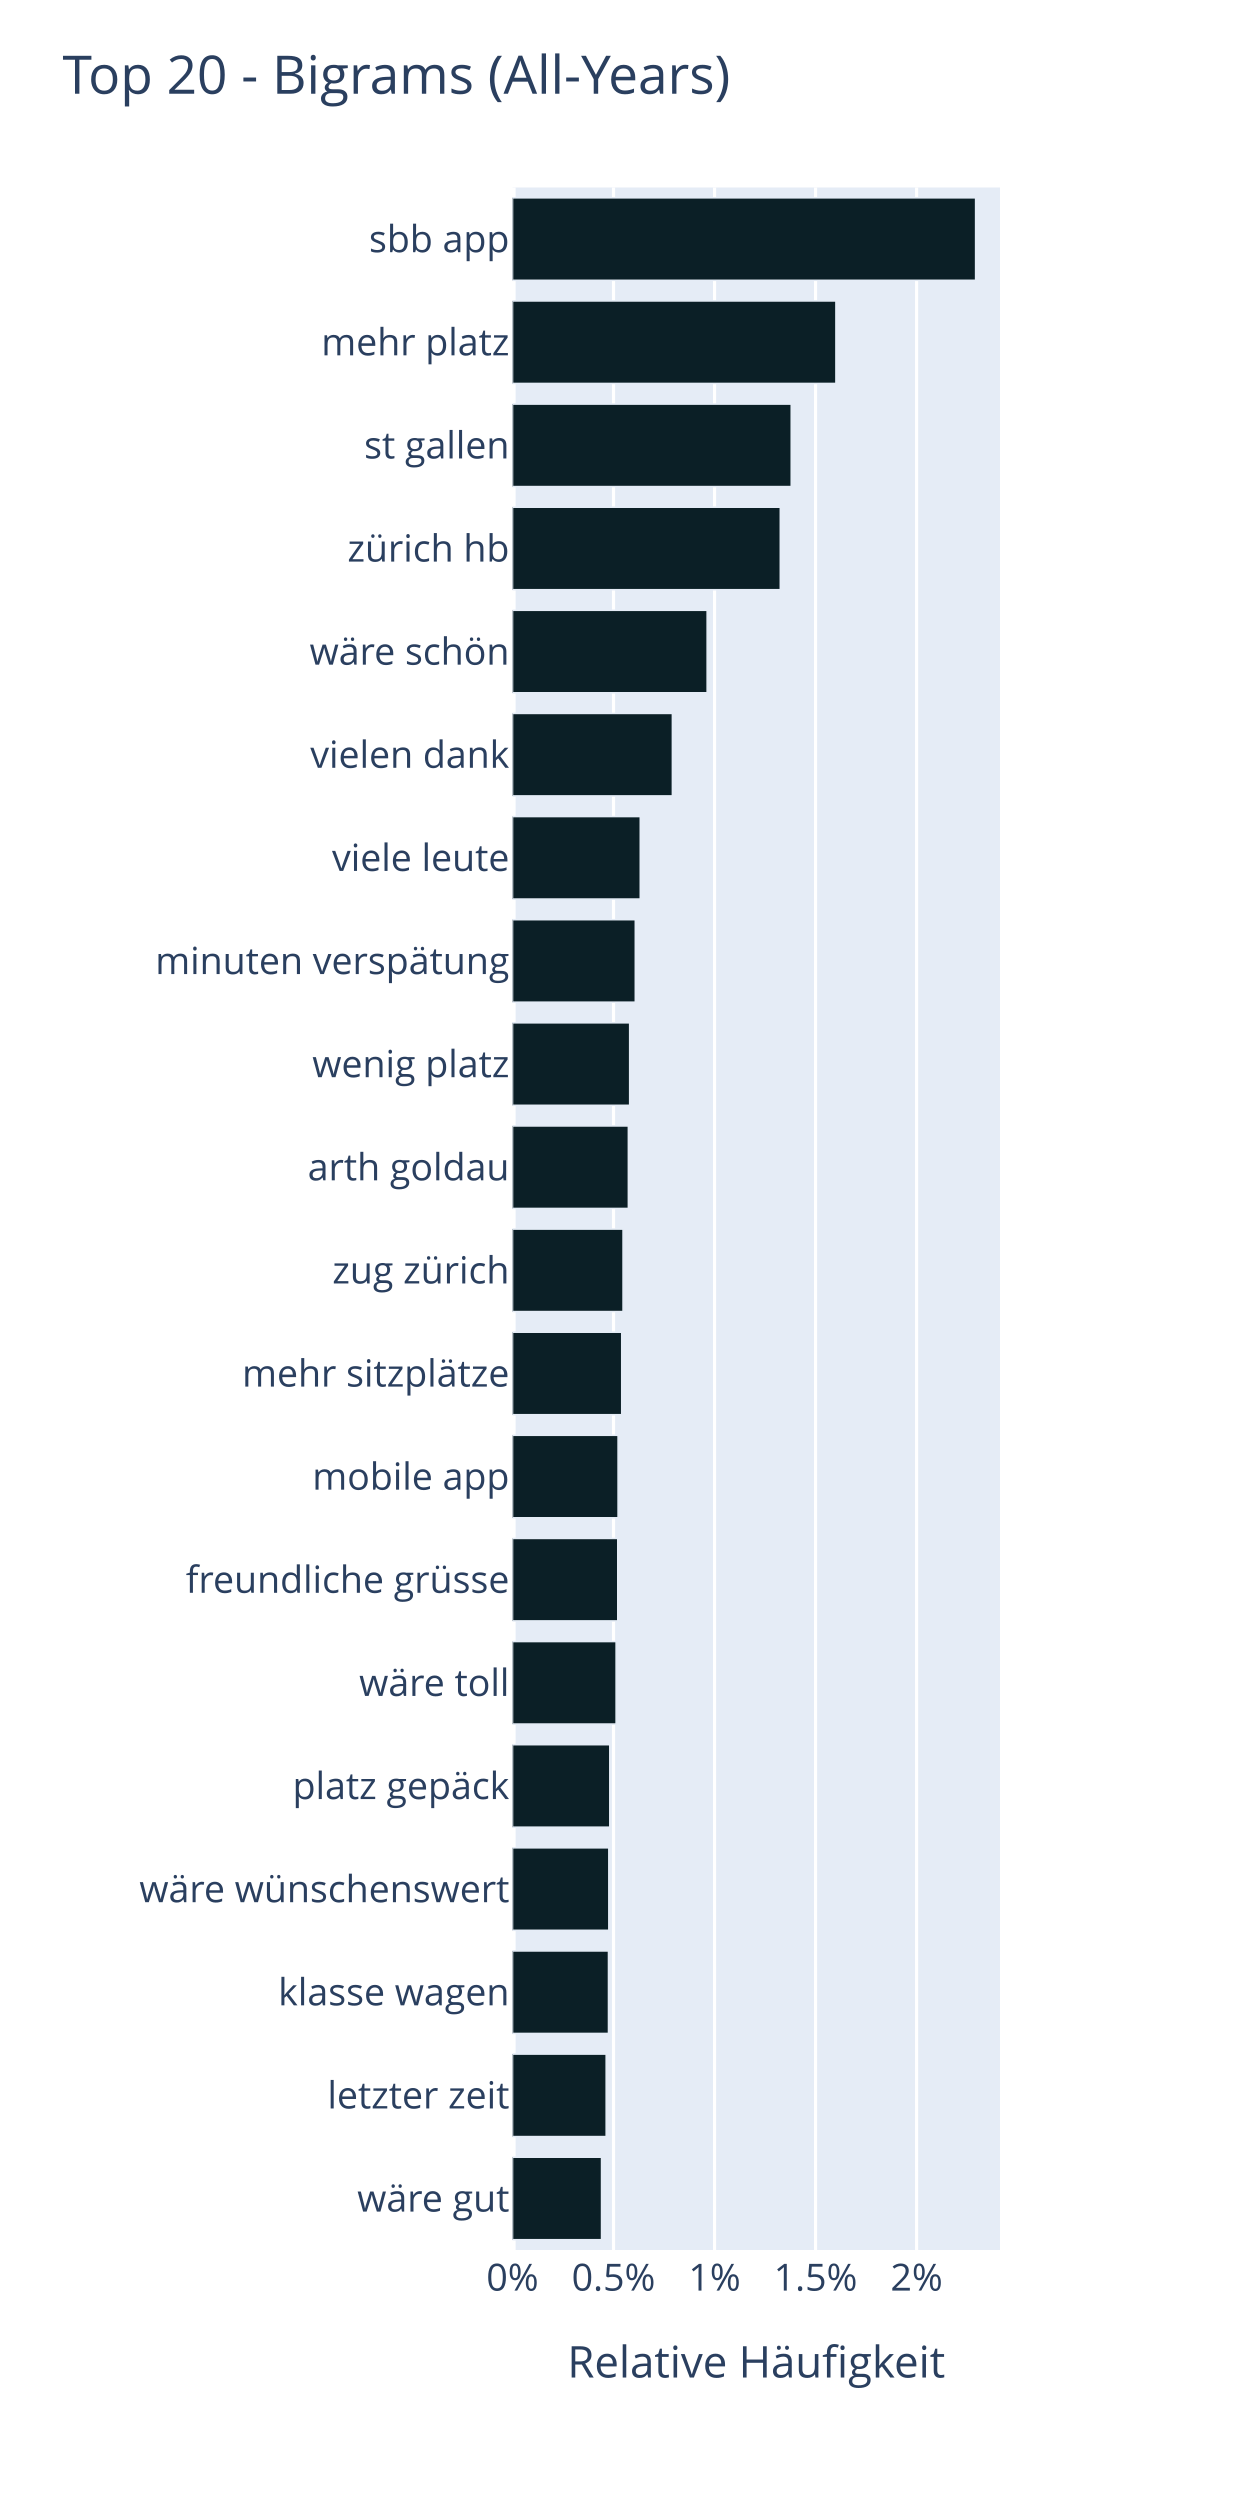
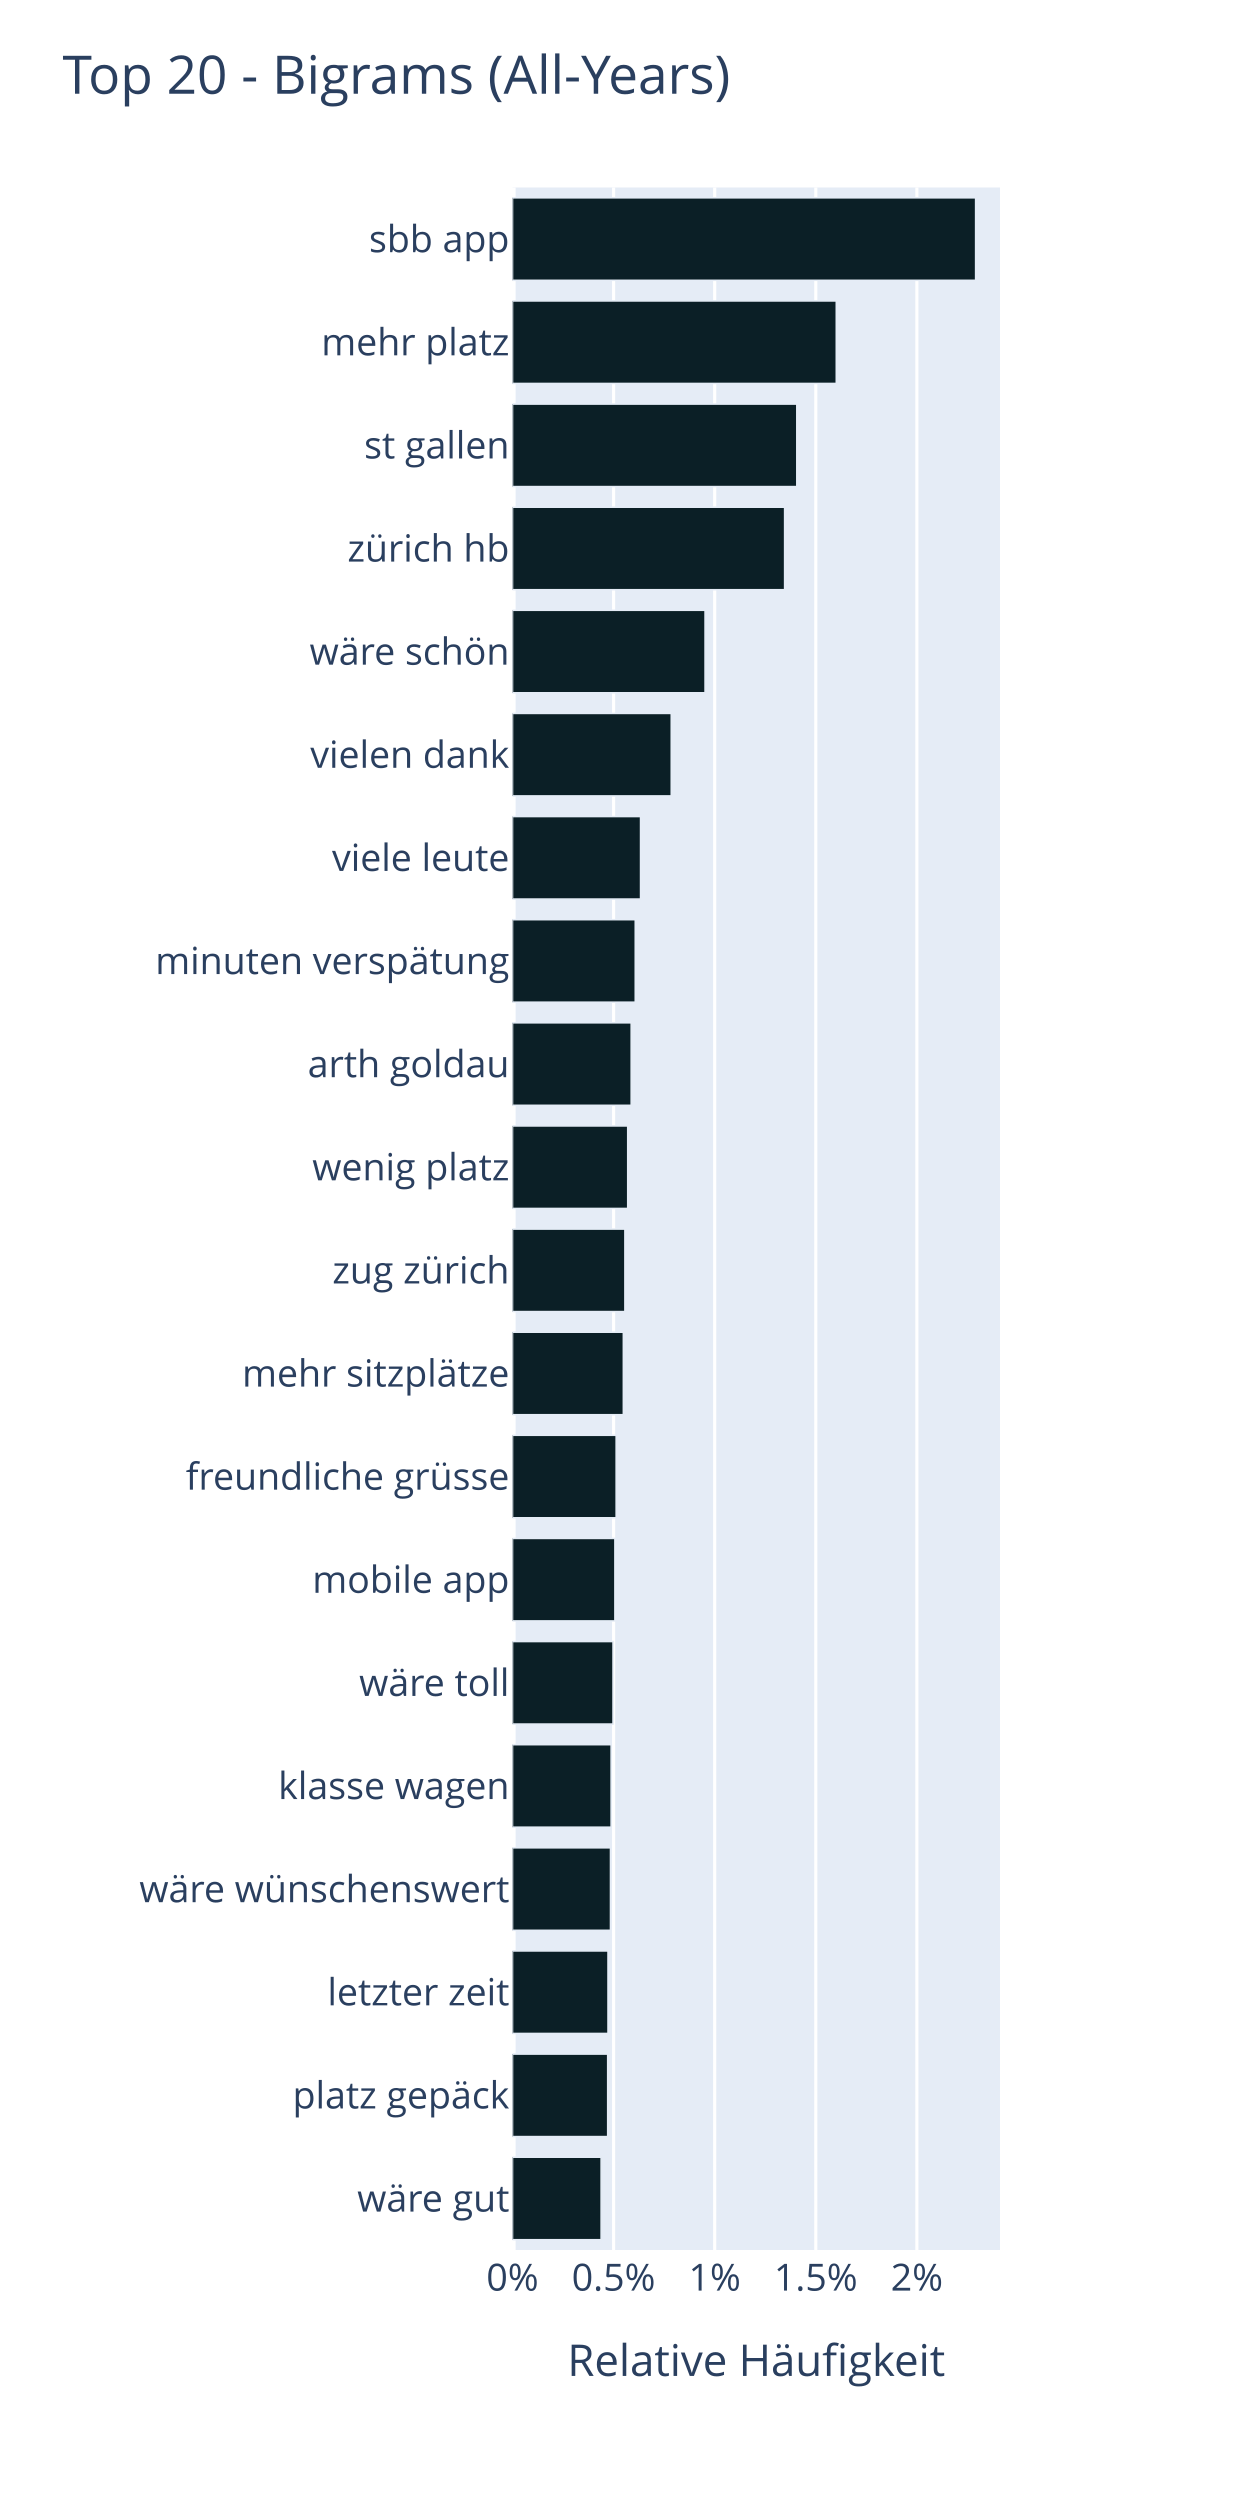
<svg xmlns="http://www.w3.org/2000/svg" class="main-svg" width="400" height="800" style="" viewBox="0 0 400 800">
  <rect x="0" y="0" width="400" height="800" style="fill: rgb(255, 255, 255); fill-opacity: 1;" />
-   <defs id="defs-576dbc">
+   <defs id="defs-42ab60">
    <g class="clips">
-       <clipPath id="clip576dbcxyplot" class="plotclip">
+       <clipPath id="clip42ab60xyplot" class="plotclip">
        <rect width="156" height="660" />
      </clipPath>
-       <clipPath class="axesclip" id="clip576dbcx">
+       <clipPath class="axesclip" id="clip42ab60x">
        <rect x="164" y="0" width="156" height="800" />
      </clipPath>
-       <clipPath class="axesclip" id="clip576dbcy">
+       <clipPath class="axesclip" id="clip42ab60y">
        <rect x="0" y="60" width="400" height="660" />
      </clipPath>
-       <clipPath class="axesclip" id="clip576dbcxy">
+       <clipPath class="axesclip" id="clip42ab60xy">
        <rect x="164" y="60" width="156" height="660" />
      </clipPath>
    </g>
    <g class="gradients" />
    <g class="patterns" />
  </defs>
  <g class="bglayer">
    <rect class="bg" x="164" y="60" width="156" height="660" style="fill: rgb(229, 236, 246); fill-opacity: 1; stroke-width: 0;" />
  </g>
  <g class="layer-below">
    <g class="imagelayer" />
    <g class="shapelayer" />
  </g>
  <g class="cartesianlayer">
    <g class="subplot xy">
      <g class="layer-subplot">
        <g class="shapelayer" />
        <g class="imagelayer" />
      </g>
      <g class="minor-gridlayer">
        <g class="x" />
        <g class="y" />
      </g>
      <g class="gridlayer">
        <g class="x">
-           <path class="xgrid crisp" transform="translate(196.33,0)" d="M0,60v660" style="stroke: rgb(255, 255, 255); stroke-opacity: 1; stroke-width: 1px;" />
-           <path class="xgrid crisp" transform="translate(228.66,0)" d="M0,60v660" style="stroke: rgb(255, 255, 255); stroke-opacity: 1; stroke-width: 1px;" />
-           <path class="xgrid crisp" transform="translate(260.98,0)" d="M0,60v660" style="stroke: rgb(255, 255, 255); stroke-opacity: 1; stroke-width: 1px;" />
-           <path class="xgrid crisp" transform="translate(293.31,0)" d="M0,60v660" style="stroke: rgb(255, 255, 255); stroke-opacity: 1; stroke-width: 1px;" />
+           <path class="xgrid crisp" transform="translate(196.35,0)" d="M0,60v660" style="stroke: rgb(255, 255, 255); stroke-opacity: 1; stroke-width: 1px;" />
+           <path class="xgrid crisp" transform="translate(228.7,0)" d="M0,60v660" style="stroke: rgb(255, 255, 255); stroke-opacity: 1; stroke-width: 1px;" />
+           <path class="xgrid crisp" transform="translate(261.05,0)" d="M0,60v660" style="stroke: rgb(255, 255, 255); stroke-opacity: 1; stroke-width: 1px;" />
+           <path class="xgrid crisp" transform="translate(293.4,0)" d="M0,60v660" style="stroke: rgb(255, 255, 255); stroke-opacity: 1; stroke-width: 1px;" />
        </g>
        <g class="y" />
      </g>
      <g class="zerolinelayer">
        <path class="xzl zl crisp" transform="translate(164,0)" d="M0,60v660" style="stroke: rgb(255, 255, 255); stroke-opacity: 1; stroke-width: 2px;" />
      </g>
      <path class="xlines-below" />
      <path class="ylines-below" />
      <g class="overlines-below" />
      <g class="xaxislayer-below" />
      <g class="yaxislayer-below" />
      <g class="overaxes-below" />
-       <g class="plot" transform="translate(164,60)" clip-path="url(#clip576dbcxyplot)">
+       <g class="plot" transform="translate(164,60)" clip-path="url(#clip42ab60xyplot)">
        <g class="barlayer mlayer">
          <g class="trace bars" style="opacity: 1;">
            <g class="points">
              <g class="point">
-                 <path d="M0,656.7V630.3H28.5V656.7Z" style="vector-effect: non-scaling-stroke; opacity: 1; stroke-width: 0.5px; fill: rgb(11, 31, 38); fill-opacity: 1; stroke: rgb(229, 236, 246); stroke-opacity: 1;" />
-               </g>
-               <g class="point">
-                 <path d="M0,623.7V597.3H29.98V623.7Z" style="vector-effect: non-scaling-stroke; opacity: 1; stroke-width: 0.5px; fill: rgb(11, 31, 38); fill-opacity: 1; stroke: rgb(229, 236, 246); stroke-opacity: 1;" />
-               </g>
-               <g class="point">
-                 <path d="M0,590.7V564.3H30.72V590.7Z" style="vector-effect: non-scaling-stroke; opacity: 1; stroke-width: 0.5px; fill: rgb(11, 31, 38); fill-opacity: 1; stroke: rgb(229, 236, 246); stroke-opacity: 1;" />
-               </g>
-               <g class="point">
-                 <path d="M0,557.7V531.3H30.83V557.7Z" style="vector-effect: non-scaling-stroke; opacity: 1; stroke-width: 0.5px; fill: rgb(11, 31, 38); fill-opacity: 1; stroke: rgb(229, 236, 246); stroke-opacity: 1;" />
-               </g>
-               <g class="point">
-                 <path d="M0,524.7V498.3H31.14V524.7Z" style="vector-effect: non-scaling-stroke; opacity: 1; stroke-width: 0.5px; fill: rgb(11, 31, 38); fill-opacity: 1; stroke: rgb(229, 236, 246); stroke-opacity: 1;" />
-               </g>
-               <g class="point">
-                 <path d="M0,491.7V465.3H33.16V491.7Z" style="vector-effect: non-scaling-stroke; opacity: 1; stroke-width: 0.5px; fill: rgb(11, 31, 38); fill-opacity: 1; stroke: rgb(229, 236, 246); stroke-opacity: 1;" />
-               </g>
-               <g class="point">
-                 <path d="M0,458.7V432.3H33.69V458.7Z" style="vector-effect: non-scaling-stroke; opacity: 1; stroke-width: 0.5px; fill: rgb(11, 31, 38); fill-opacity: 1; stroke: rgb(229, 236, 246); stroke-opacity: 1;" />
-               </g>
-               <g class="point">
-                 <path d="M0,425.7V399.3H33.79V425.7Z" style="vector-effect: non-scaling-stroke; opacity: 1; stroke-width: 0.5px; fill: rgb(11, 31, 38); fill-opacity: 1; stroke: rgb(229, 236, 246); stroke-opacity: 1;" />
-               </g>
-               <g class="point">
-                 <path d="M0,392.7V366.3H34.96V392.7Z" style="vector-effect: non-scaling-stroke; opacity: 1; stroke-width: 0.5px; fill: rgb(11, 31, 38); fill-opacity: 1; stroke: rgb(229, 236, 246); stroke-opacity: 1;" />
-               </g>
-               <g class="point">
-                 <path d="M0,359.7V333.3H35.38V359.7Z" style="vector-effect: non-scaling-stroke; opacity: 1; stroke-width: 0.5px; fill: rgb(11, 31, 38); fill-opacity: 1; stroke: rgb(229, 236, 246); stroke-opacity: 1;" />
-               </g>
-               <g class="point">
-                 <path d="M0,326.7V300.3H37.08V326.7Z" style="vector-effect: non-scaling-stroke; opacity: 1; stroke-width: 0.5px; fill: rgb(11, 31, 38); fill-opacity: 1; stroke: rgb(229, 236, 246); stroke-opacity: 1;" />
-               </g>
-               <g class="point">
-                 <path d="M0,293.7V267.3H37.5V293.7Z" style="vector-effect: non-scaling-stroke; opacity: 1; stroke-width: 0.5px; fill: rgb(11, 31, 38); fill-opacity: 1; stroke: rgb(229, 236, 246); stroke-opacity: 1;" />
-               </g>
-               <g class="point">
-                 <path d="M0,260.7V234.3H39.3V260.7Z" style="vector-effect: non-scaling-stroke; opacity: 1; stroke-width: 0.5px; fill: rgb(11, 31, 38); fill-opacity: 1; stroke: rgb(229, 236, 246); stroke-opacity: 1;" />
-               </g>
-               <g class="point">
-                 <path d="M0,227.7V201.3H40.89V227.7Z" style="vector-effect: non-scaling-stroke; opacity: 1; stroke-width: 0.5px; fill: rgb(11, 31, 38); fill-opacity: 1; stroke: rgb(229, 236, 246); stroke-opacity: 1;" />
-               </g>
-               <g class="point">
-                 <path d="M0,194.7V168.3H51.17V194.7Z" style="vector-effect: non-scaling-stroke; opacity: 1; stroke-width: 0.5px; fill: rgb(11, 31, 38); fill-opacity: 1; stroke: rgb(229, 236, 246); stroke-opacity: 1;" />
-               </g>
-               <g class="point">
-                 <path d="M0,161.7V135.3H62.29V161.7Z" style="vector-effect: non-scaling-stroke; opacity: 1; stroke-width: 0.5px; fill: rgb(11, 31, 38); fill-opacity: 1; stroke: rgb(229, 236, 246); stroke-opacity: 1;" />
-               </g>
-               <g class="point">
-                 <path d="M0,128.7V102.3H85.7V128.7Z" style="vector-effect: non-scaling-stroke; opacity: 1; stroke-width: 0.5px; fill: rgb(11, 31, 38); fill-opacity: 1; stroke: rgb(229, 236, 246); stroke-opacity: 1;" />
-               </g>
-               <g class="point">
-                 <path d="M0,95.7V69.3H89.2V95.7Z" style="vector-effect: non-scaling-stroke; opacity: 1; stroke-width: 0.5px; fill: rgb(11, 31, 38); fill-opacity: 1; stroke: rgb(229, 236, 246); stroke-opacity: 1;" />
-               </g>
-               <g class="point">
-                 <path d="M0,62.7V36.3H103.5V62.7Z" style="vector-effect: non-scaling-stroke; opacity: 1; stroke-width: 0.5px; fill: rgb(11, 31, 38); fill-opacity: 1; stroke: rgb(229, 236, 246); stroke-opacity: 1;" />
+                 <path d="M0,656.7V630.3H28.36V656.7Z" style="vector-effect: non-scaling-stroke; opacity: 1; stroke-width: 0.5px; fill: rgb(11, 31, 38); fill-opacity: 1; stroke: rgb(229, 236, 246); stroke-opacity: 1;" />
+               </g>
+               <g class="point">
+                 <path d="M0,623.7V597.3H30.46V623.7Z" style="vector-effect: non-scaling-stroke; opacity: 1; stroke-width: 0.5px; fill: rgb(11, 31, 38); fill-opacity: 1; stroke: rgb(229, 236, 246); stroke-opacity: 1;" />
+               </g>
+               <g class="point">
+                 <path d="M0,590.7V564.3H30.56V590.7Z" style="vector-effect: non-scaling-stroke; opacity: 1; stroke-width: 0.5px; fill: rgb(11, 31, 38); fill-opacity: 1; stroke: rgb(229, 236, 246); stroke-opacity: 1;" />
+               </g>
+               <g class="point">
+                 <path d="M0,557.7V531.3H31.36V557.7Z" style="vector-effect: non-scaling-stroke; opacity: 1; stroke-width: 0.5px; fill: rgb(11, 31, 38); fill-opacity: 1; stroke: rgb(229, 236, 246); stroke-opacity: 1;" />
+               </g>
+               <g class="point">
+                 <path d="M0,524.7V498.3H31.56V524.7Z" style="vector-effect: non-scaling-stroke; opacity: 1; stroke-width: 0.5px; fill: rgb(11, 31, 38); fill-opacity: 1; stroke: rgb(229, 236, 246); stroke-opacity: 1;" />
+               </g>
+               <g class="point">
+                 <path d="M0,491.7V465.3H32.17V491.7Z" style="vector-effect: non-scaling-stroke; opacity: 1; stroke-width: 0.5px; fill: rgb(11, 31, 38); fill-opacity: 1; stroke: rgb(229, 236, 246); stroke-opacity: 1;" />
+               </g>
+               <g class="point">
+                 <path d="M0,458.7V432.3H32.77V458.7Z" style="vector-effect: non-scaling-stroke; opacity: 1; stroke-width: 0.5px; fill: rgb(11, 31, 38); fill-opacity: 1; stroke: rgb(229, 236, 246); stroke-opacity: 1;" />
+               </g>
+               <g class="point">
+                 <path d="M0,425.7V399.3H33.17V425.7Z" style="vector-effect: non-scaling-stroke; opacity: 1; stroke-width: 0.5px; fill: rgb(11, 31, 38); fill-opacity: 1; stroke: rgb(229, 236, 246); stroke-opacity: 1;" />
+               </g>
+               <g class="point">
+                 <path d="M0,392.7V366.3H35.47V392.7Z" style="vector-effect: non-scaling-stroke; opacity: 1; stroke-width: 0.5px; fill: rgb(11, 31, 38); fill-opacity: 1; stroke: rgb(229, 236, 246); stroke-opacity: 1;" />
+               </g>
+               <g class="point">
+                 <path d="M0,359.7V333.3H35.97V359.7Z" style="vector-effect: non-scaling-stroke; opacity: 1; stroke-width: 0.5px; fill: rgb(11, 31, 38); fill-opacity: 1; stroke: rgb(229, 236, 246); stroke-opacity: 1;" />
+               </g>
+               <g class="point">
+                 <path d="M0,326.7V300.3H36.87V326.7Z" style="vector-effect: non-scaling-stroke; opacity: 1; stroke-width: 0.5px; fill: rgb(11, 31, 38); fill-opacity: 1; stroke: rgb(229, 236, 246); stroke-opacity: 1;" />
+               </g>
+               <g class="point">
+                 <path d="M0,293.7V267.3H37.98V293.7Z" style="vector-effect: non-scaling-stroke; opacity: 1; stroke-width: 0.5px; fill: rgb(11, 31, 38); fill-opacity: 1; stroke: rgb(229, 236, 246); stroke-opacity: 1;" />
+               </g>
+               <g class="point">
+                 <path d="M0,260.7V234.3H39.28V260.7Z" style="vector-effect: non-scaling-stroke; opacity: 1; stroke-width: 0.5px; fill: rgb(11, 31, 38); fill-opacity: 1; stroke: rgb(229, 236, 246); stroke-opacity: 1;" />
+               </g>
+               <g class="point">
+                 <path d="M0,227.7V201.3H40.98V227.7Z" style="vector-effect: non-scaling-stroke; opacity: 1; stroke-width: 0.5px; fill: rgb(11, 31, 38); fill-opacity: 1; stroke: rgb(229, 236, 246); stroke-opacity: 1;" />
+               </g>
+               <g class="point">
+                 <path d="M0,194.7V168.3H50.8V194.7Z" style="vector-effect: non-scaling-stroke; opacity: 1; stroke-width: 0.5px; fill: rgb(11, 31, 38); fill-opacity: 1; stroke: rgb(229, 236, 246); stroke-opacity: 1;" />
+               </g>
+               <g class="point">
+                 <path d="M0,161.7V135.3H61.62V161.7Z" style="vector-effect: non-scaling-stroke; opacity: 1; stroke-width: 0.5px; fill: rgb(11, 31, 38); fill-opacity: 1; stroke: rgb(229, 236, 246); stroke-opacity: 1;" />
+               </g>
+               <g class="point">
+                 <path d="M0,128.7V102.3H87.08V128.7Z" style="vector-effect: non-scaling-stroke; opacity: 1; stroke-width: 0.5px; fill: rgb(11, 31, 38); fill-opacity: 1; stroke: rgb(229, 236, 246); stroke-opacity: 1;" />
+               </g>
+               <g class="point">
+                 <path d="M0,95.7V69.3H90.98V95.7Z" style="vector-effect: non-scaling-stroke; opacity: 1; stroke-width: 0.5px; fill: rgb(11, 31, 38); fill-opacity: 1; stroke: rgb(229, 236, 246); stroke-opacity: 1;" />
+               </g>
+               <g class="point">
+                 <path d="M0,62.7V36.3H103.61V62.7Z" style="vector-effect: non-scaling-stroke; opacity: 1; stroke-width: 0.5px; fill: rgb(11, 31, 38); fill-opacity: 1; stroke: rgb(229, 236, 246); stroke-opacity: 1;" />
              </g>
              <g class="point">
                <path d="M0,29.7V3.3H148.2V29.7Z" style="vector-effect: non-scaling-stroke; opacity: 1; stroke-width: 0.5px; fill: rgb(11, 31, 38); fill-opacity: 1; stroke: rgb(229, 236, 246); stroke-opacity: 1;" />
              </g>
            </g>
          </g>
        </g>
      </g>
      <g class="overplot" />
      <path class="xlines-above crisp" d="M0,0" style="fill: none;" />
      <path class="ylines-above crisp" d="M0,0" style="fill: none;" />
      <g class="overlines-above" />
      <g class="xaxislayer-above">
        <g class="xtick">
          <text text-anchor="middle" x="0" y="733" transform="translate(164,0)" style="font-family: 'Open Sans', verdana, arial, sans-serif; font-size: 12px; fill: rgb(42, 63, 95); fill-opacity: 1; white-space: pre; opacity: 1;">0%</text>
        </g>
        <g class="xtick">
-           <text text-anchor="middle" x="0" y="733" style="font-family: 'Open Sans', verdana, arial, sans-serif; font-size: 12px; fill: rgb(42, 63, 95); fill-opacity: 1; white-space: pre; opacity: 1;" transform="translate(196.33,0)">0.5%</text>
-         </g>
-         <g class="xtick">
-           <text text-anchor="middle" x="0" y="733" style="font-family: 'Open Sans', verdana, arial, sans-serif; font-size: 12px; fill: rgb(42, 63, 95); fill-opacity: 1; white-space: pre; opacity: 1;" transform="translate(228.66,0)">1%</text>
-         </g>
-         <g class="xtick">
-           <text text-anchor="middle" x="0" y="733" style="font-family: 'Open Sans', verdana, arial, sans-serif; font-size: 12px; fill: rgb(42, 63, 95); fill-opacity: 1; white-space: pre; opacity: 1;" transform="translate(260.98,0)">1.5%</text>
-         </g>
-         <g class="xtick">
-           <text text-anchor="middle" x="0" y="733" style="font-family: 'Open Sans', verdana, arial, sans-serif; font-size: 12px; fill: rgb(42, 63, 95); fill-opacity: 1; white-space: pre; opacity: 1;" transform="translate(293.31,0)">2%</text>
+           <text text-anchor="middle" x="0" y="733" style="font-family: 'Open Sans', verdana, arial, sans-serif; font-size: 12px; fill: rgb(42, 63, 95); fill-opacity: 1; white-space: pre; opacity: 1;" transform="translate(196.35,0)">0.5%</text>
+         </g>
+         <g class="xtick">
+           <text text-anchor="middle" x="0" y="733" style="font-family: 'Open Sans', verdana, arial, sans-serif; font-size: 12px; fill: rgb(42, 63, 95); fill-opacity: 1; white-space: pre; opacity: 1;" transform="translate(228.7,0)">1%</text>
+         </g>
+         <g class="xtick">
+           <text text-anchor="middle" x="0" y="733" style="font-family: 'Open Sans', verdana, arial, sans-serif; font-size: 12px; fill: rgb(42, 63, 95); fill-opacity: 1; white-space: pre; opacity: 1;" transform="translate(261.05,0)">1.5%</text>
+         </g>
+         <g class="xtick">
+           <text text-anchor="middle" x="0" y="733" style="font-family: 'Open Sans', verdana, arial, sans-serif; font-size: 12px; fill: rgb(42, 63, 95); fill-opacity: 1; white-space: pre; opacity: 1;" transform="translate(293.4,0)">2%</text>
        </g>
      </g>
      <g class="yaxislayer-above">
        <g class="ytick">
          <text text-anchor="end" x="163" y="4.2" transform="translate(0,703.5)" style="font-family: 'Open Sans', verdana, arial, sans-serif; font-size: 12px; fill: rgb(42, 63, 95); fill-opacity: 1; white-space: pre; opacity: 1;">wäre gut</text>
        </g>
        <g class="ytick">
-           <text text-anchor="end" x="163" y="4.2" transform="translate(0,670.5)" style="font-family: 'Open Sans', verdana, arial, sans-serif; font-size: 12px; fill: rgb(42, 63, 95); fill-opacity: 1; white-space: pre; opacity: 1;">letzter zeit</text>
-         </g>
-         <g class="ytick">
-           <text text-anchor="end" x="163" y="4.2" transform="translate(0,637.5)" style="font-family: 'Open Sans', verdana, arial, sans-serif; font-size: 12px; fill: rgb(42, 63, 95); fill-opacity: 1; white-space: pre; opacity: 1;">klasse wagen</text>
+           <text text-anchor="end" x="163" y="4.2" transform="translate(0,670.5)" style="font-family: 'Open Sans', verdana, arial, sans-serif; font-size: 12px; fill: rgb(42, 63, 95); fill-opacity: 1; white-space: pre; opacity: 1;">platz gepäck</text>
+         </g>
+         <g class="ytick">
+           <text text-anchor="end" x="163" y="4.2" transform="translate(0,637.5)" style="font-family: 'Open Sans', verdana, arial, sans-serif; font-size: 12px; fill: rgb(42, 63, 95); fill-opacity: 1; white-space: pre; opacity: 1;">letzter zeit</text>
        </g>
        <g class="ytick">
          <text text-anchor="end" x="163" y="4.2" transform="translate(0,604.5)" style="font-family: 'Open Sans', verdana, arial, sans-serif; font-size: 12px; fill: rgb(42, 63, 95); fill-opacity: 1; white-space: pre; opacity: 1;">wäre wünschenswert</text>
        </g>
        <g class="ytick">
-           <text text-anchor="end" x="163" y="4.2" transform="translate(0,571.5)" style="font-family: 'Open Sans', verdana, arial, sans-serif; font-size: 12px; fill: rgb(42, 63, 95); fill-opacity: 1; white-space: pre; opacity: 1;">platz gepäck</text>
+           <text text-anchor="end" x="163" y="4.2" transform="translate(0,571.5)" style="font-family: 'Open Sans', verdana, arial, sans-serif; font-size: 12px; fill: rgb(42, 63, 95); fill-opacity: 1; white-space: pre; opacity: 1;">klasse wagen</text>
        </g>
        <g class="ytick">
          <text text-anchor="end" x="163" y="4.2" transform="translate(0,538.5)" style="font-family: 'Open Sans', verdana, arial, sans-serif; font-size: 12px; fill: rgb(42, 63, 95); fill-opacity: 1; white-space: pre; opacity: 1;">wäre toll</text>
        </g>
        <g class="ytick">
-           <text text-anchor="end" x="163" y="4.2" transform="translate(0,505.5)" style="font-family: 'Open Sans', verdana, arial, sans-serif; font-size: 12px; fill: rgb(42, 63, 95); fill-opacity: 1; white-space: pre; opacity: 1;">freundliche grüsse</text>
-         </g>
-         <g class="ytick">
-           <text text-anchor="end" x="163" y="4.2" transform="translate(0,472.5)" style="font-family: 'Open Sans', verdana, arial, sans-serif; font-size: 12px; fill: rgb(42, 63, 95); fill-opacity: 1; white-space: pre; opacity: 1;">mobile app</text>
+           <text text-anchor="end" x="163" y="4.2" transform="translate(0,505.5)" style="font-family: 'Open Sans', verdana, arial, sans-serif; font-size: 12px; fill: rgb(42, 63, 95); fill-opacity: 1; white-space: pre; opacity: 1;">mobile app</text>
+         </g>
+         <g class="ytick">
+           <text text-anchor="end" x="163" y="4.2" transform="translate(0,472.5)" style="font-family: 'Open Sans', verdana, arial, sans-serif; font-size: 12px; fill: rgb(42, 63, 95); fill-opacity: 1; white-space: pre; opacity: 1;">freundliche grüsse</text>
        </g>
        <g class="ytick">
          <text text-anchor="end" x="163" y="4.2" transform="translate(0,439.5)" style="font-family: 'Open Sans', verdana, arial, sans-serif; font-size: 12px; fill: rgb(42, 63, 95); fill-opacity: 1; white-space: pre; opacity: 1;">mehr sitzplätze</text>
        </g>
        <g class="ytick">
          <text text-anchor="end" x="163" y="4.2" transform="translate(0,406.5)" style="font-family: 'Open Sans', verdana, arial, sans-serif; font-size: 12px; fill: rgb(42, 63, 95); fill-opacity: 1; white-space: pre; opacity: 1;">zug zürich</text>
        </g>
        <g class="ytick">
-           <text text-anchor="end" x="163" y="4.2" transform="translate(0,373.5)" style="font-family: 'Open Sans', verdana, arial, sans-serif; font-size: 12px; fill: rgb(42, 63, 95); fill-opacity: 1; white-space: pre; opacity: 1;">arth goldau</text>
-         </g>
-         <g class="ytick">
-           <text text-anchor="end" x="163" y="4.2" transform="translate(0,340.5)" style="font-family: 'Open Sans', verdana, arial, sans-serif; font-size: 12px; fill: rgb(42, 63, 95); fill-opacity: 1; white-space: pre; opacity: 1;">wenig platz</text>
+           <text text-anchor="end" x="163" y="4.2" transform="translate(0,373.5)" style="font-family: 'Open Sans', verdana, arial, sans-serif; font-size: 12px; fill: rgb(42, 63, 95); fill-opacity: 1; white-space: pre; opacity: 1;">wenig platz</text>
+         </g>
+         <g class="ytick">
+           <text text-anchor="end" x="163" y="4.2" transform="translate(0,340.5)" style="font-family: 'Open Sans', verdana, arial, sans-serif; font-size: 12px; fill: rgb(42, 63, 95); fill-opacity: 1; white-space: pre; opacity: 1;">arth goldau</text>
        </g>
        <g class="ytick">
          <text text-anchor="end" x="163" y="4.2" transform="translate(0,307.5)" style="font-family: 'Open Sans', verdana, arial, sans-serif; font-size: 12px; fill: rgb(42, 63, 95); fill-opacity: 1; white-space: pre; opacity: 1;">minuten verspätung</text>
        </g>
        <g class="ytick">
          <text text-anchor="end" x="163" y="4.2" transform="translate(0,274.5)" style="font-family: 'Open Sans', verdana, arial, sans-serif; font-size: 12px; fill: rgb(42, 63, 95); fill-opacity: 1; white-space: pre; opacity: 1;">viele leute</text>
        </g>
        <g class="ytick">
          <text text-anchor="end" x="163" y="4.2" transform="translate(0,241.5)" style="font-family: 'Open Sans', verdana, arial, sans-serif; font-size: 12px; fill: rgb(42, 63, 95); fill-opacity: 1; white-space: pre; opacity: 1;">vielen dank</text>
        </g>
        <g class="ytick">
          <text text-anchor="end" x="163" y="4.2" transform="translate(0,208.5)" style="font-family: 'Open Sans', verdana, arial, sans-serif; font-size: 12px; fill: rgb(42, 63, 95); fill-opacity: 1; white-space: pre; opacity: 1;">wäre schön</text>
        </g>
        <g class="ytick">
          <text text-anchor="end" x="163" y="4.2" transform="translate(0,175.5)" style="font-family: 'Open Sans', verdana, arial, sans-serif; font-size: 12px; fill: rgb(42, 63, 95); fill-opacity: 1; white-space: pre; opacity: 1;">zürich hb</text>
        </g>
        <g class="ytick">
          <text text-anchor="end" x="163" y="4.2" transform="translate(0,142.5)" style="font-family: 'Open Sans', verdana, arial, sans-serif; font-size: 12px; fill: rgb(42, 63, 95); fill-opacity: 1; white-space: pre; opacity: 1;">st gallen</text>
        </g>
        <g class="ytick">
          <text text-anchor="end" x="163" y="4.2" transform="translate(0,109.5)" style="font-family: 'Open Sans', verdana, arial, sans-serif; font-size: 12px; fill: rgb(42, 63, 95); fill-opacity: 1; white-space: pre; opacity: 1;">mehr platz</text>
        </g>
        <g class="ytick">
          <text text-anchor="end" x="163" y="4.2" transform="translate(0,76.5)" style="font-family: 'Open Sans', verdana, arial, sans-serif; font-size: 12px; fill: rgb(42, 63, 95); fill-opacity: 1; white-space: pre; opacity: 1;">sbb app</text>
        </g>
      </g>
      <g class="overaxes-above" />
    </g>
  </g>
  <g class="polarlayer" />
  <g class="smithlayer" />
  <g class="ternarylayer" />
  <g class="geolayer" />
  <g class="funnelarealayer" />
  <g class="pielayer" />
  <g class="iciclelayer" />
  <g class="treemaplayer" />
  <g class="sunburstlayer" />
  <g class="glimages" />
-   <defs id="topdefs-576dbc">
+   <defs id="topdefs-42ab60">
    <g class="clips" />
  </defs>
  <g class="layer-above">
    <g class="imagelayer" />
    <g class="shapelayer" />
  </g>
  <g class="infolayer">
    <g class="g-gtitle">
      <text class="gtitle" x="20" y="30" text-anchor="start" dy="0em" style="font-family: 'Open Sans', verdana, arial, sans-serif; font-size: 17px; fill: rgb(42, 63, 95); opacity: 1; font-weight: normal; white-space: pre;">Top 20 - Bigrams (All-Years)</text>
    </g>
    <g class="g-xtitle">
-       <text class="xtitle" x="242" y="760.8" text-anchor="middle" style="font-family: 'Open Sans', verdana, arial, sans-serif; font-size: 14px; fill: rgb(42, 63, 95); opacity: 1; font-weight: normal; white-space: pre;">Relative Häufigkeit</text>
+       <text class="xtitle" x="242" y="760.3" text-anchor="middle" style="font-family: 'Open Sans', verdana, arial, sans-serif; font-size: 14px; fill: rgb(42, 63, 95); opacity: 1; font-weight: normal; white-space: pre;">Relative Häufigkeit</text>
    </g>
    <g class="g-ytitle" />
  </g>
</svg>
